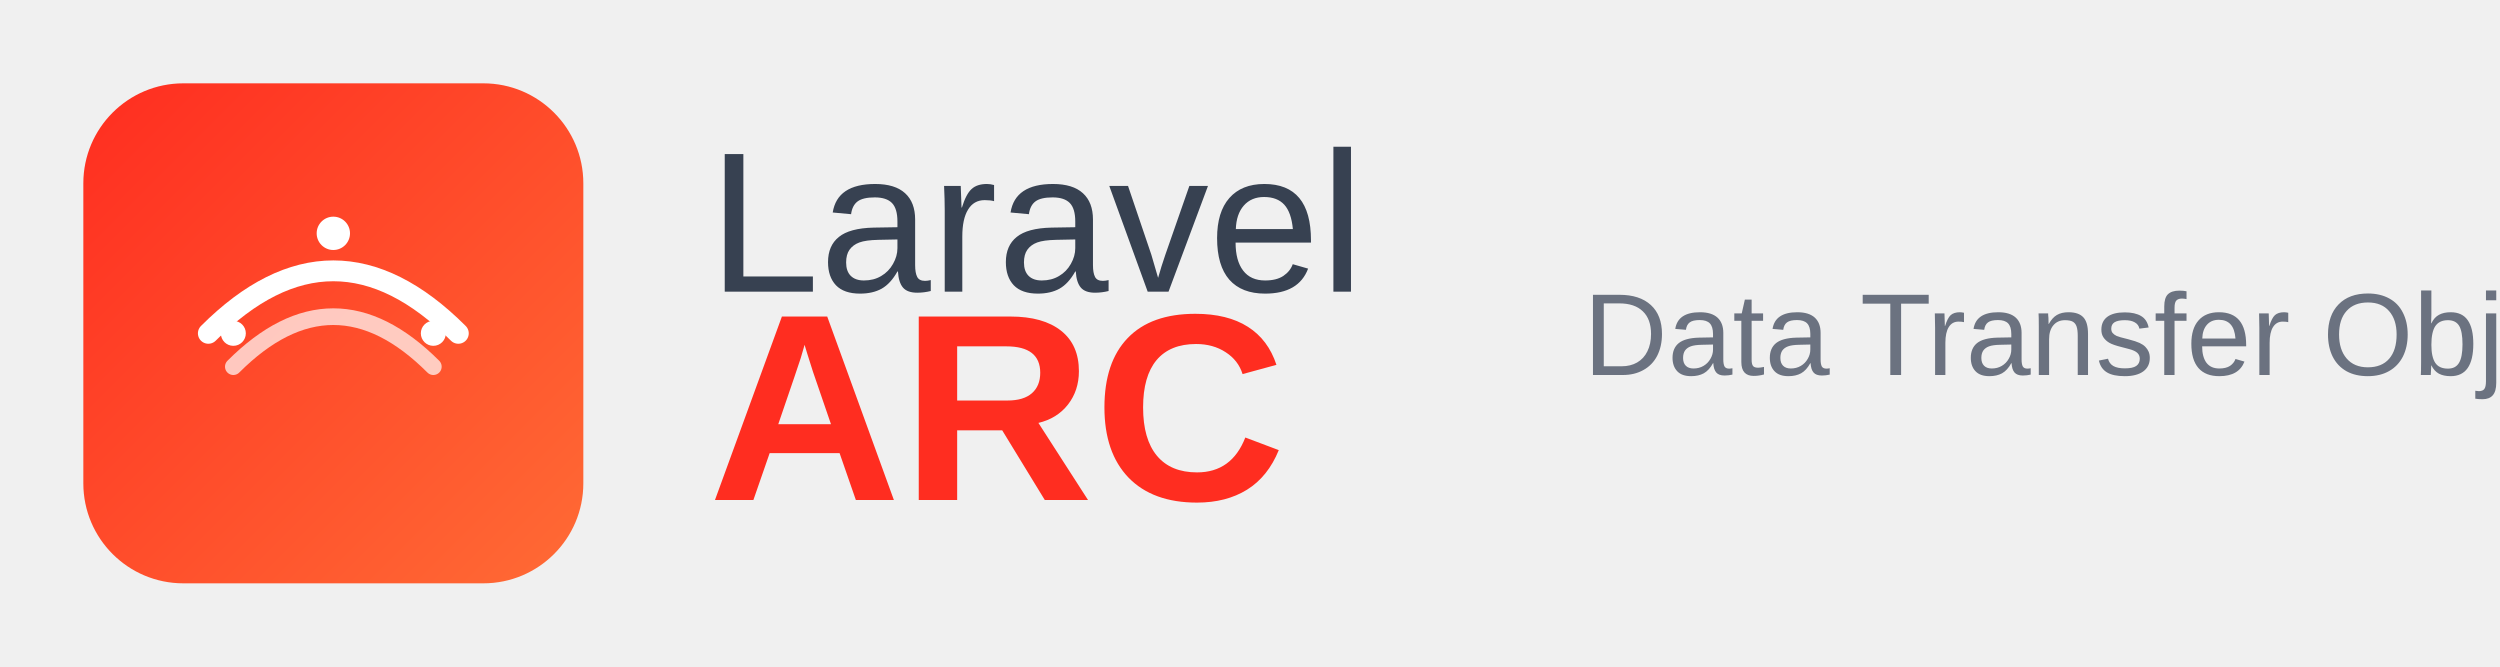
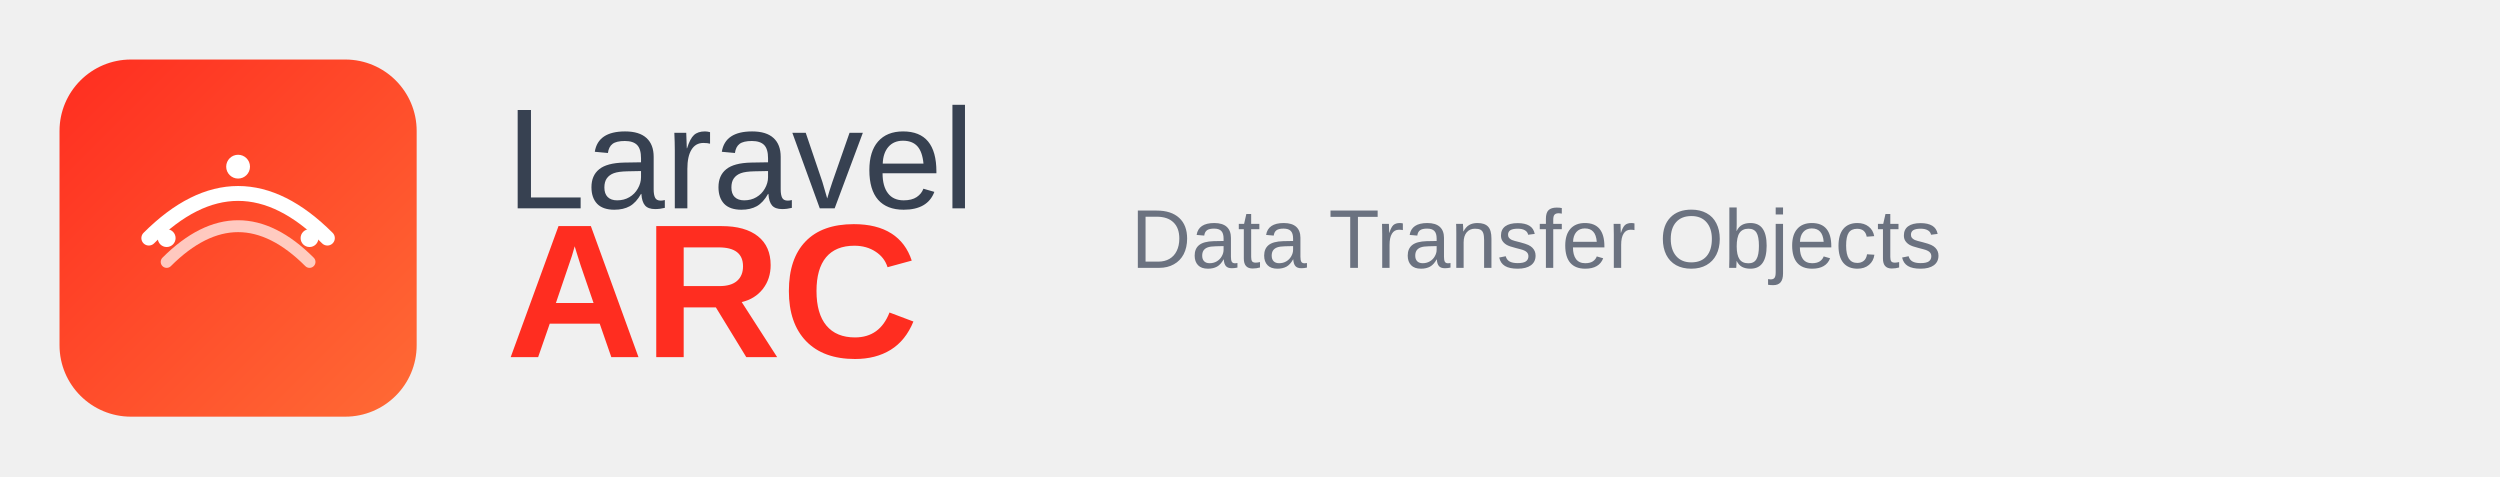
- <svg xmlns="http://www.w3.org/2000/svg" width="300" height="80" viewBox="0 0 300 80">
+ <svg xmlns="http://www.w3.org/2000/svg" width="420" height="80" viewBox="0 0 420 80">
  <defs>
    <linearGradient id="logoGrad" x1="0%" y1="0%" x2="100%" y2="100%">
      <stop offset="0%" style="stop-color:#FF2D20;stop-opacity:1" />
      <stop offset="100%" style="stop-color:#FF6B35;stop-opacity:1" />
    </linearGradient>
  </defs>
  <rect x="10" y="10" width="60" height="60" rx="12" fill="url(#logoGrad)" />
  <path d="M 25 40 Q 40 25 55 40" stroke="white" stroke-width="2.5" fill="none" stroke-linecap="round" />
  <path d="M 28 44 Q 40 32 52 44" stroke="white" stroke-width="2" fill="none" stroke-linecap="round" opacity="0.7" />
  <circle cx="28" cy="40" r="1.5" fill="white" />
  <circle cx="52" cy="40" r="1.5" fill="white" />
  <circle cx="40" cy="28" r="2" fill="white" />
  <text x="85" y="35" font-family="Arial, sans-serif" font-size="24" font-weight="300" fill="#374151">Laravel</text>
  <text x="85" y="60" font-family="Arial, sans-serif" font-size="32" font-weight="700" fill="#FF2D20">ARC</text>
  <text x="190" y="45" font-family="Arial, sans-serif" font-size="14" font-weight="400" fill="#6B7280">Data Transfer Objects</text>
</svg>
